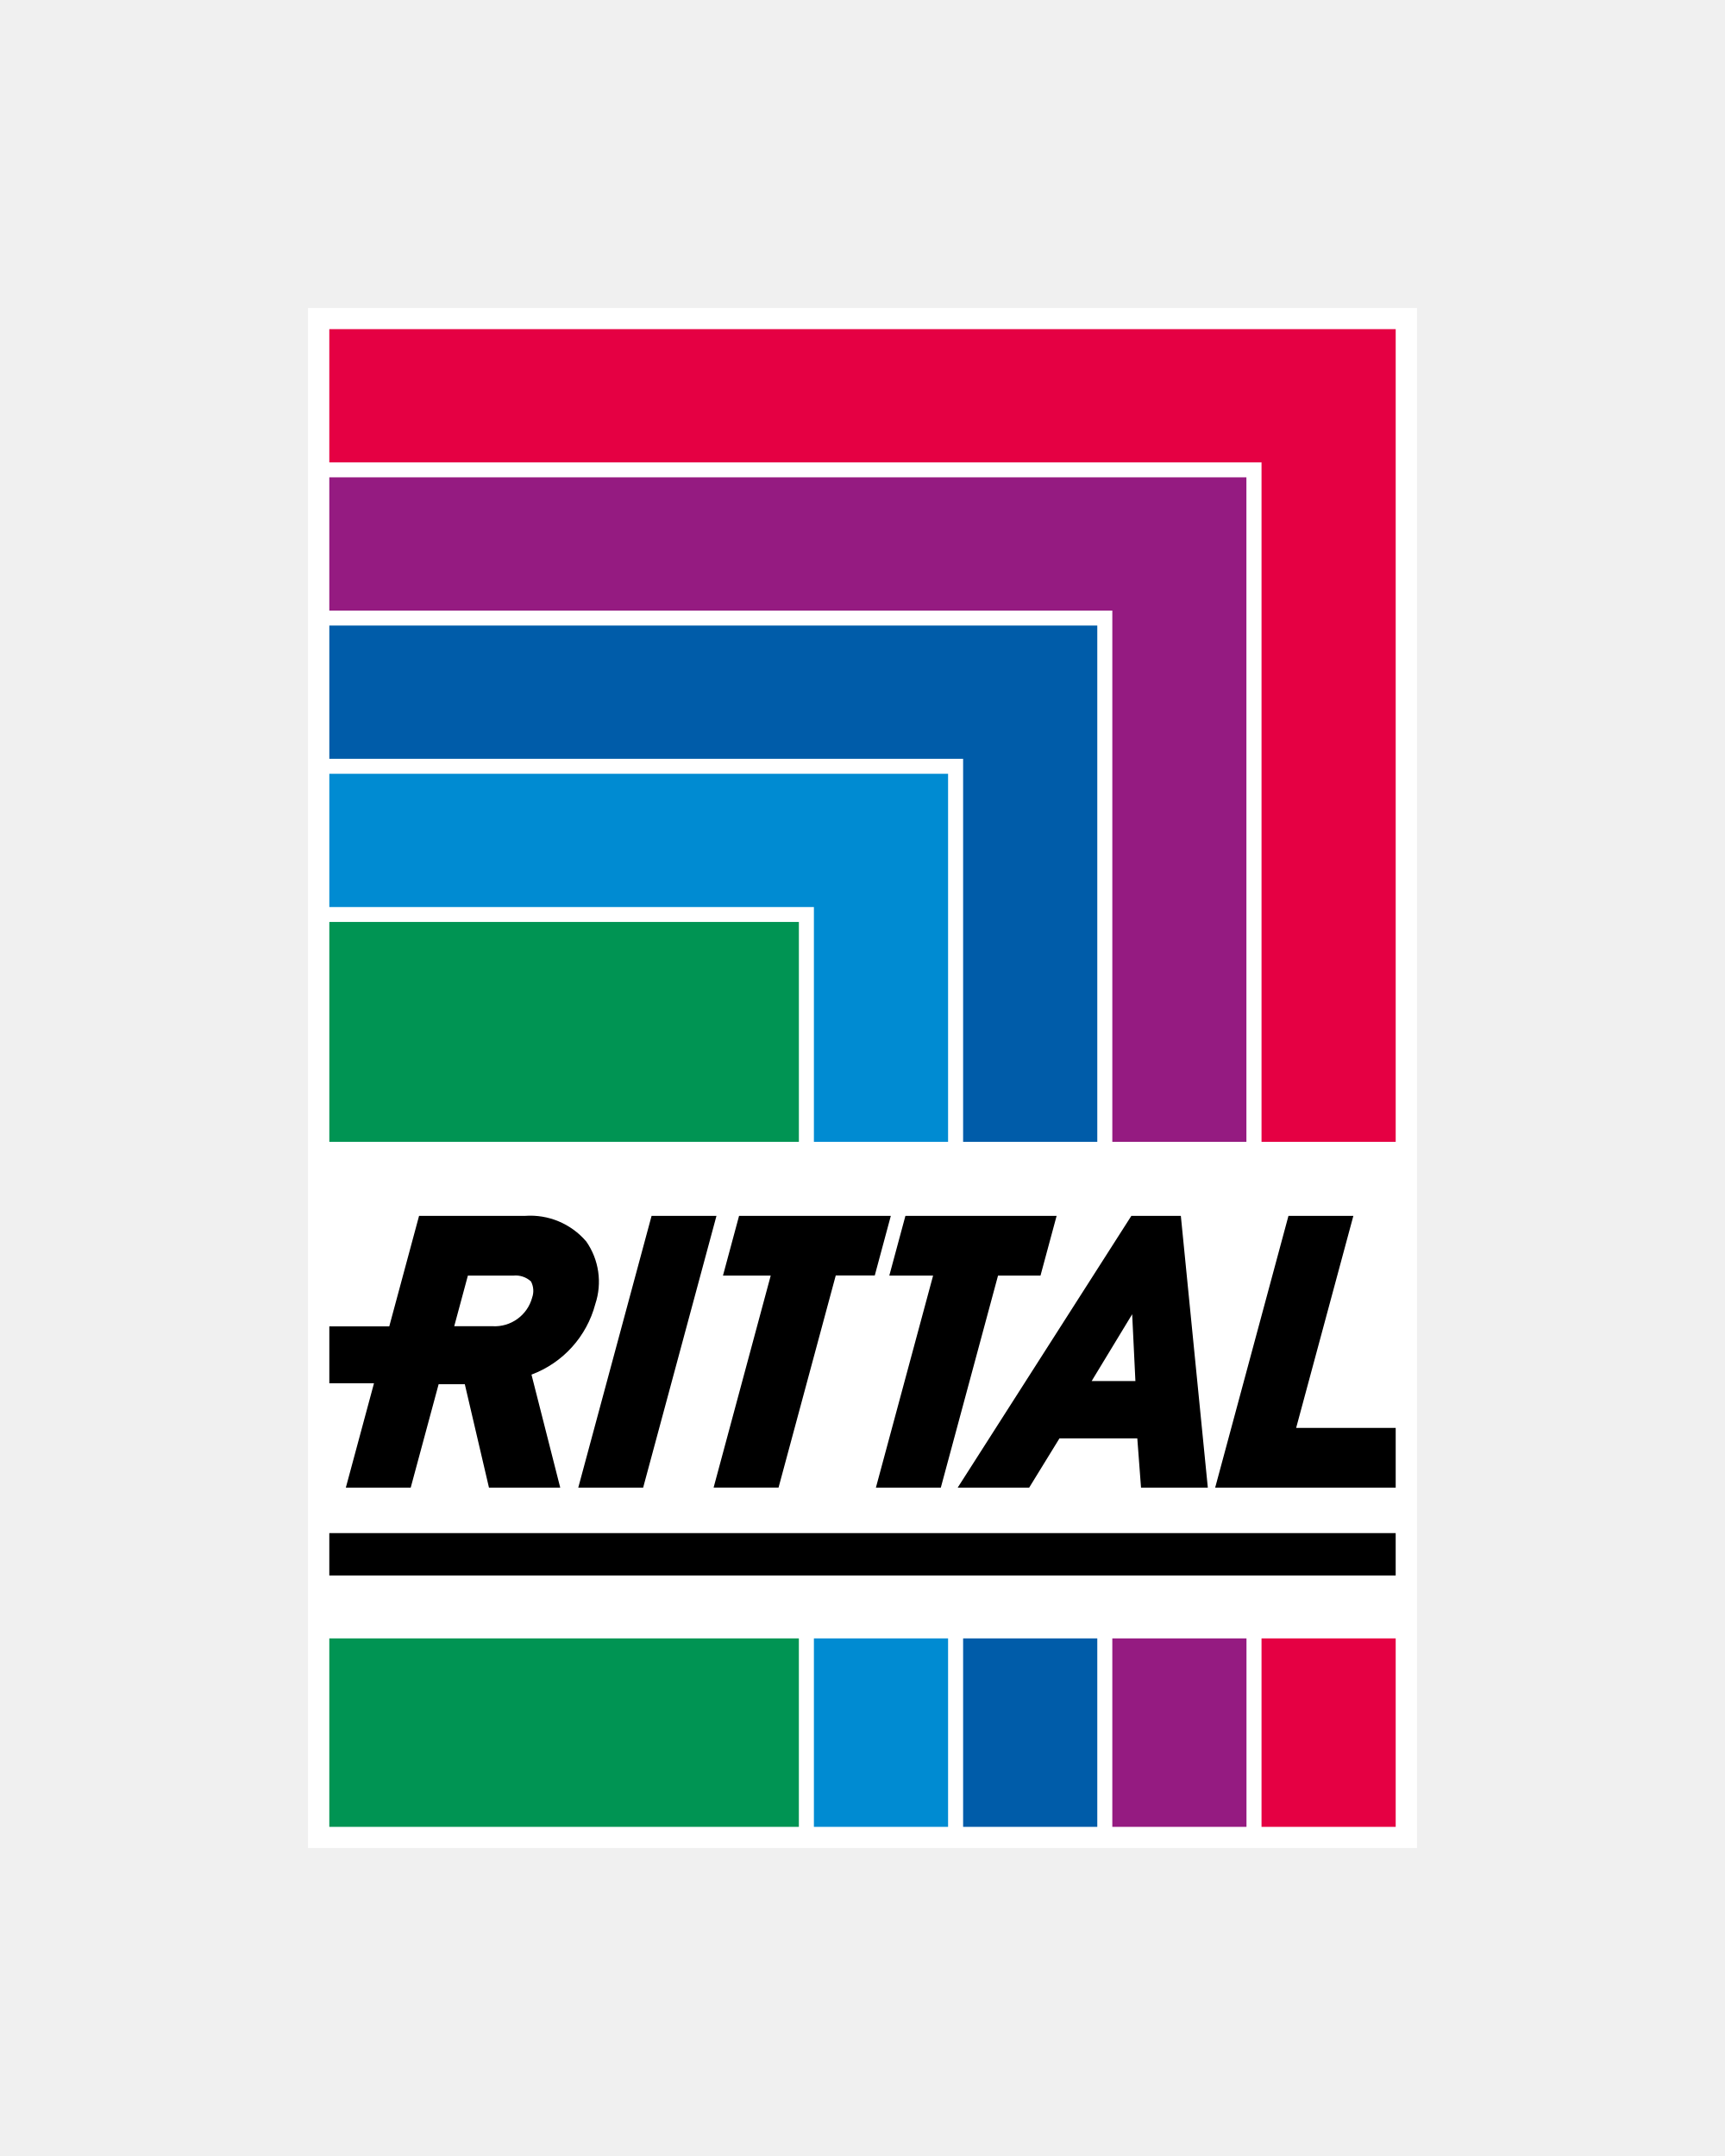
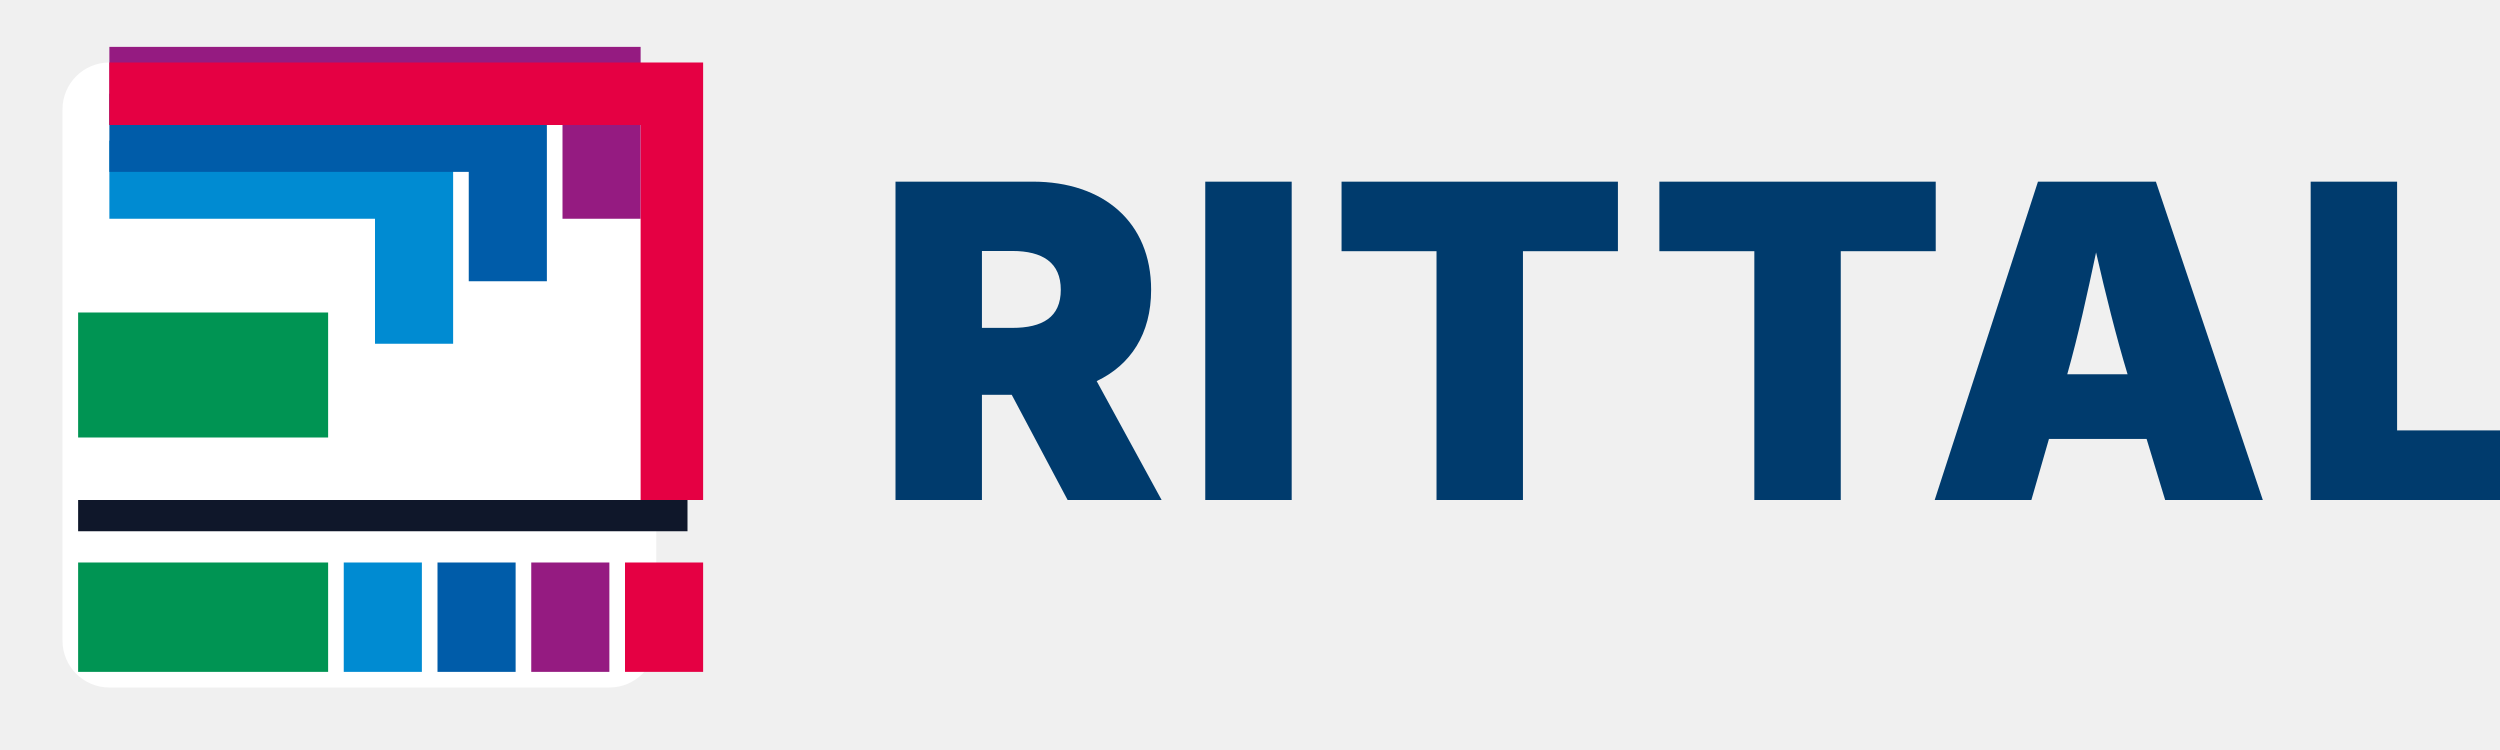
- <svg xmlns="http://www.w3.org/2000/svg" width="112" height="140" viewBox="0 0 112 140">
-   <defs>
-     <clipPath id="b">
-       <rect width="112" height="140" />
-     </clipPath>
-   </defs>
-   <g id="a" clip-path="url(#b)">
-     <rect width="112" height="140" fill="rgba(0,0,0,0)" />
-     <g transform="translate(-2217 -214.87)">
-       <rect width="72" height="100" transform="translate(2237 234.87)" fill="#fff" />
-       <rect width="30.487" height="14.279" transform="translate(2238.382 274.737)" fill="#009453" />
-       <rect width="30.487" height="12.238" transform="translate(2238.381 321.259)" fill="#009453" />
-       <path d="M37.119,148.543H45.83v-23.9H5.656v8.653H37.119Z" transform="translate(2232.726 140.473)" fill="#008bd2" />
-       <rect width="8.711" height="12.238" transform="translate(2269.845 321.259)" fill="#008bd2" />
-       <path d="M46.807,118.505h8.711V84.979H5.656v8.653H46.807Z" transform="translate(2232.726 170.511)" fill="#005ca9" />
-       <rect width="8.711" height="12.238" transform="translate(2279.533 321.259)" fill="#005ca9" />
-       <path d="M56.494,88.467H65.2V45.316H5.655V53.97H56.494Z" transform="translate(2232.726 200.549)" fill="#951b81" />
-       <rect width="8.711" height="12.238" transform="translate(2289.22 321.259)" fill="#951b81" />
-       <path d="M5.655,5.656v8.653H66.182V58.429h8.711V5.656Z" transform="translate(2232.726 230.587)" fill="#e50043" />
-       <rect width="8.711" height="12.238" transform="translate(2298.908 321.259)" fill="#e50043" />
-       <rect width="69.237" height="2.751" transform="translate(2238.381 314.422)" />
-       <path d="M22.33,244.612a4.774,4.774,0,0,0-3.965-1.655H11.483l-1.935,7.176H5.656v3.695h2.9l-1.828,6.778h4.212l1.813-6.717h1.7l1.569,6.717h4.627l-1.867-7.34a6.719,6.719,0,0,0,4.142-4.578,4.578,4.578,0,0,0-.591-4.076m-3.509,3.659a2.52,2.52,0,0,1-2.568,1.852H13.766l.886-3.286H17.6a1.463,1.463,0,0,1,1.15.38,1.307,1.307,0,0,1,.072,1.055" transform="translate(2232.726 50.865)" />
-       <path d="M71.832,260.605h4.213l4.761-17.649H76.593Z" transform="translate(2182.713 50.865)" />
-       <path d="M246.393,256.725l3.715-13.769h-4.214l-4.759,17.649h11.721v-3.88Z" transform="translate(2054.763 50.865)" />
-       <path d="M187.177,242.956h-3.212l-11.277,17.649h4.641l1.968-3.2h5.053l.242,3.2h4.337Zm-5.792,10.729,2.632-4.339.21,4.339Z" transform="translate(2106.492 50.865)" />
-       <path d="M119.306,242.956h-9.853l-1.045,3.879h3.1L107.8,260.6h4.216l3.714-13.77h2.533Z" transform="translate(2155.533 50.865)" />
-       <path d="M152.866,242.956l-1.046,3.879h2.843l-3.714,13.77h4.215l3.715-13.77h2.757l1.047-3.879Z" transform="translate(2122.921 50.865)" />
-       <rect width="72" height="100" transform="translate(2237 234.87)" fill="none" />
-     </g>
+ <svg xmlns="http://www.w3.org/2000/svg" viewBox="0 0 160 48" fill="none">
+   <g transform="translate(4, 4)">
+     <rect width="38" height="40" rx="3" fill="#fff" />
+     <rect x="1" y="16" width="16" height="8" fill="#009453" />
+     <rect x="1" y="32" width="16" height="7" fill="#009453" />
+     <path d="M20 18H25V5H3V10H20V18Z" fill="#008BD2" />
+     <rect x="18" y="32" width="5" height="7" fill="#008BD2" />
+     <path d="M26 14H31V2H3V7H26V14Z" fill="#005CA9" />
+     <rect x="24" y="32" width="5" height="7" fill="#005CA9" />
+     <path d="M32 10H37V-1H3V4H32V10Z" fill="#951B81" />
+     <rect x="30" y="32" width="5" height="7" fill="#951B81" />
+     <path d="M3 0V4H37V28H41V0H3Z" fill="#E50043" />
+     <rect x="36" y="32" width="5" height="7" fill="#E50043" />
+     <rect x="1" y="28" width="39" height="2" fill="#0F172A" />
  </g>
+   <text x="56" y="32" fill="#003B6D" font-family="system-ui, -apple-system, sans-serif" font-weight="900" font-size="28" letter-spacing="0.04em">
+   RITTAL
+ </text>
</svg>
